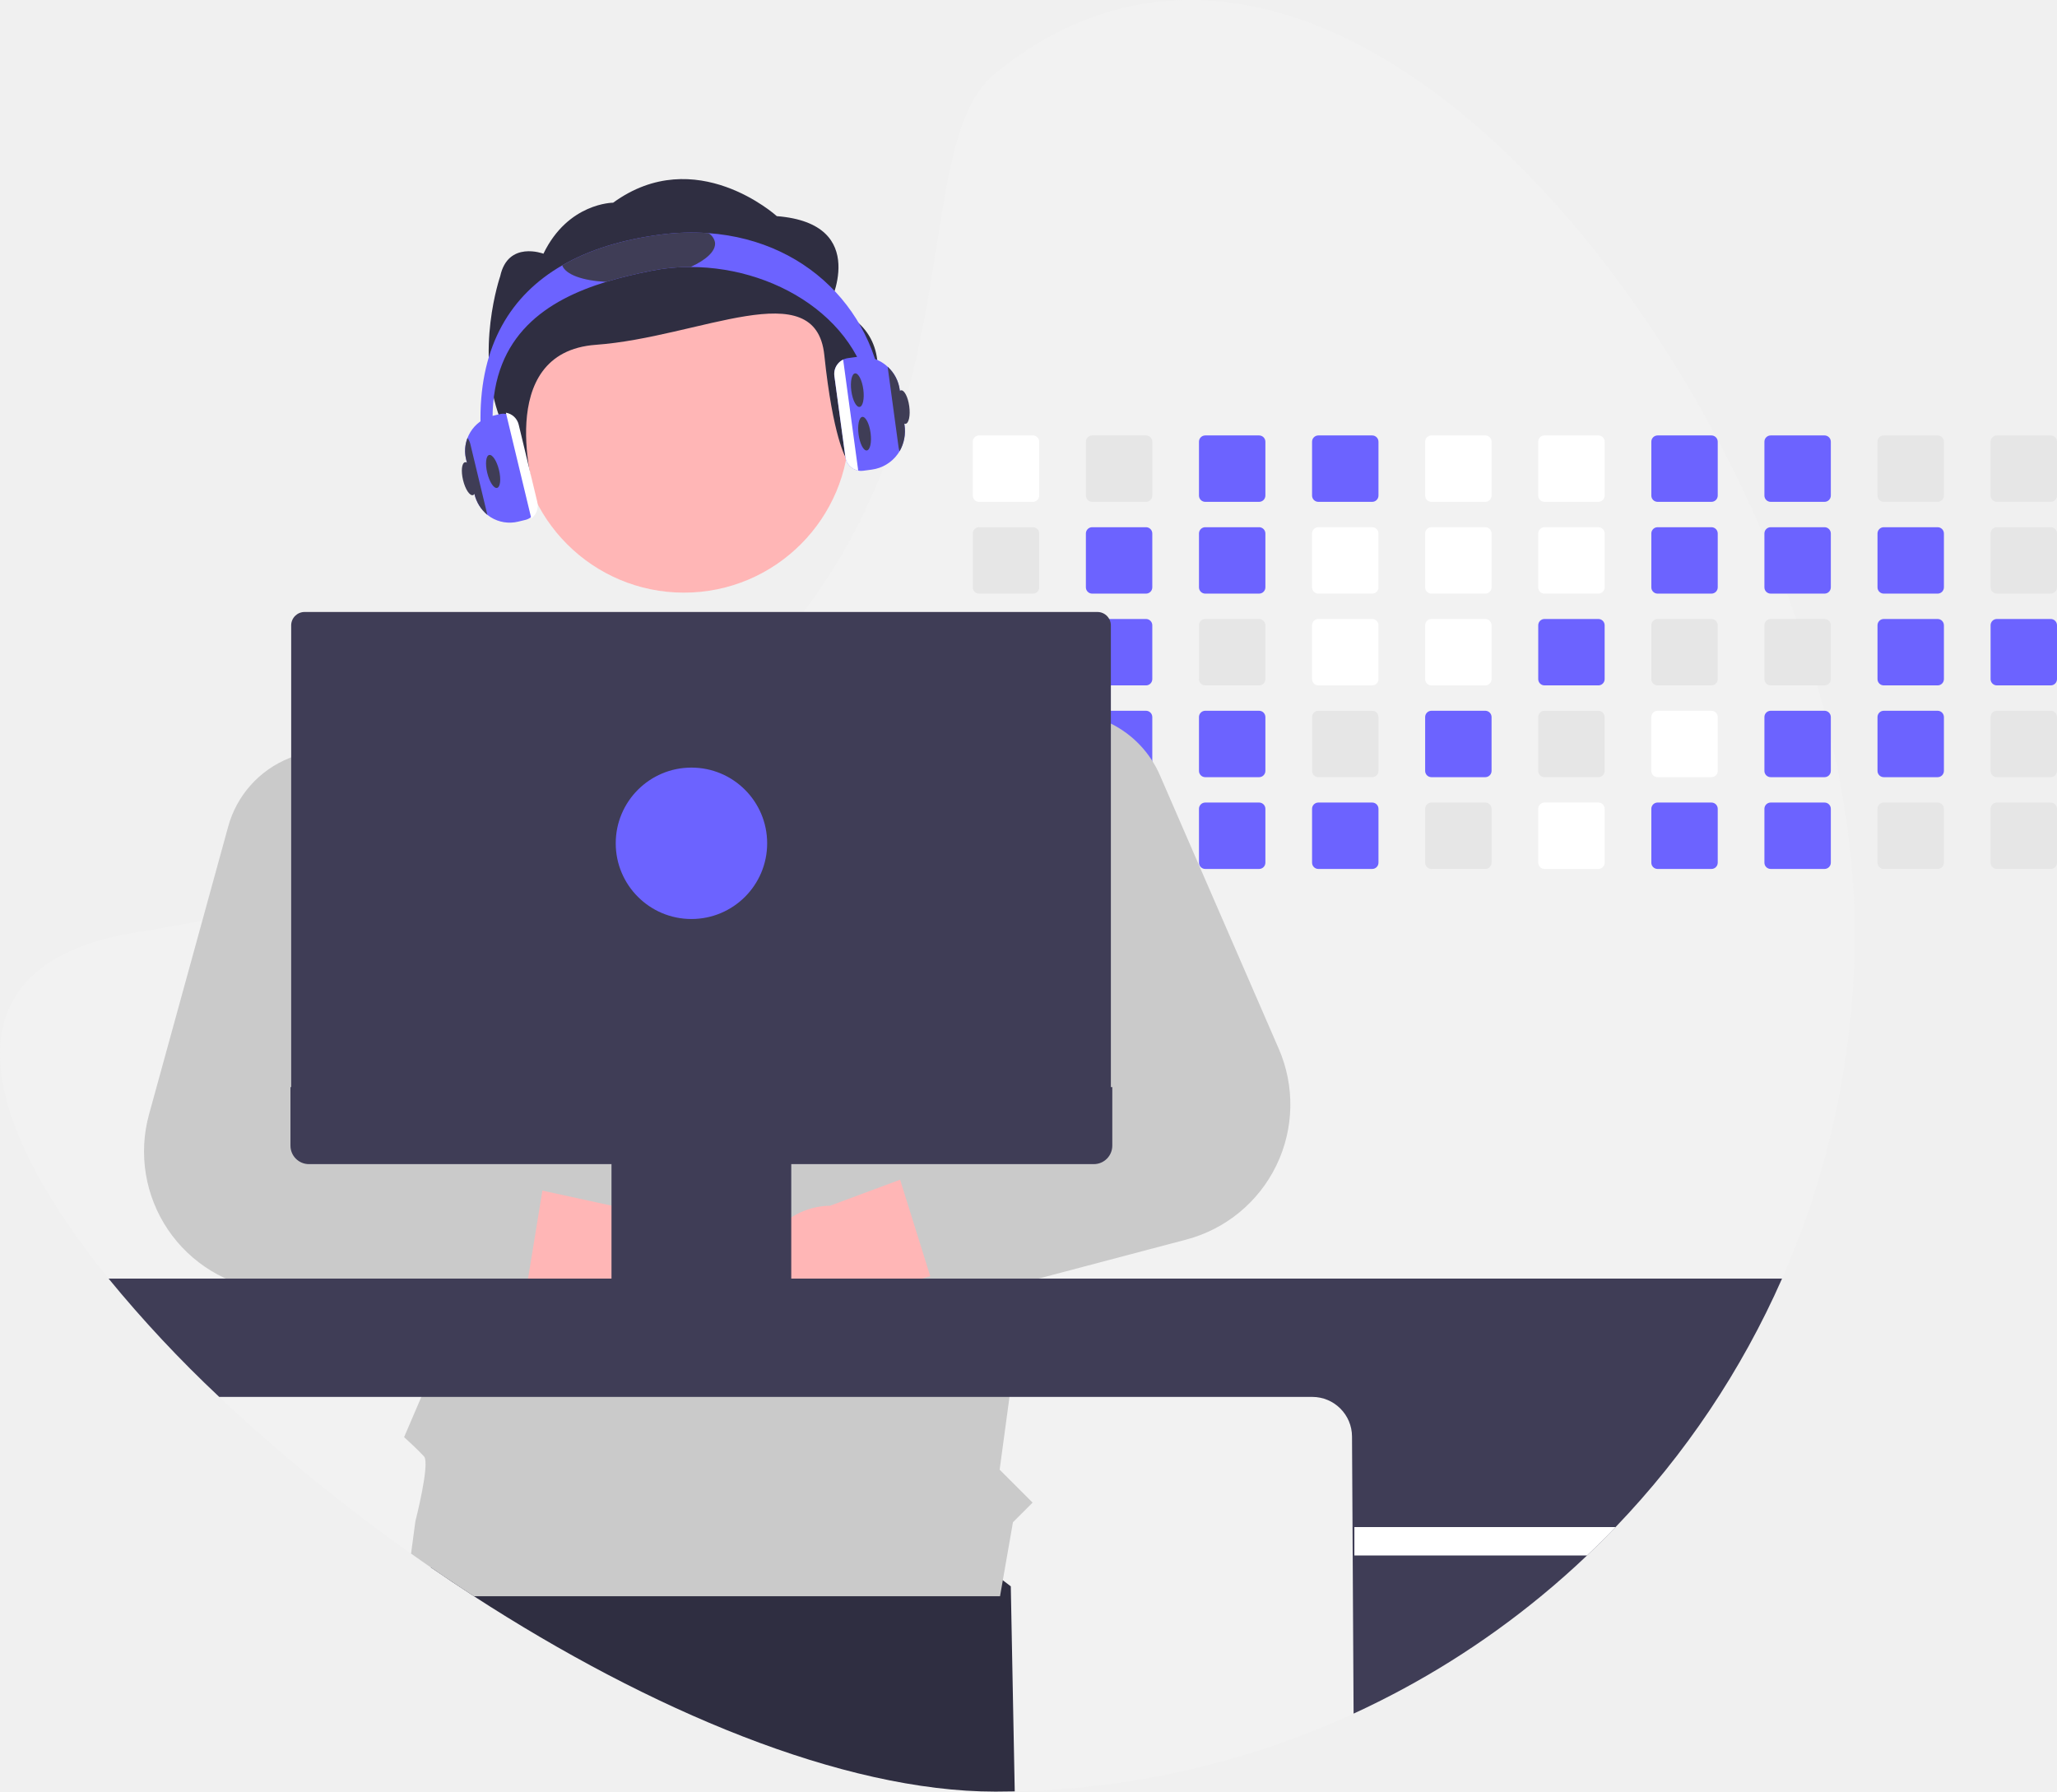
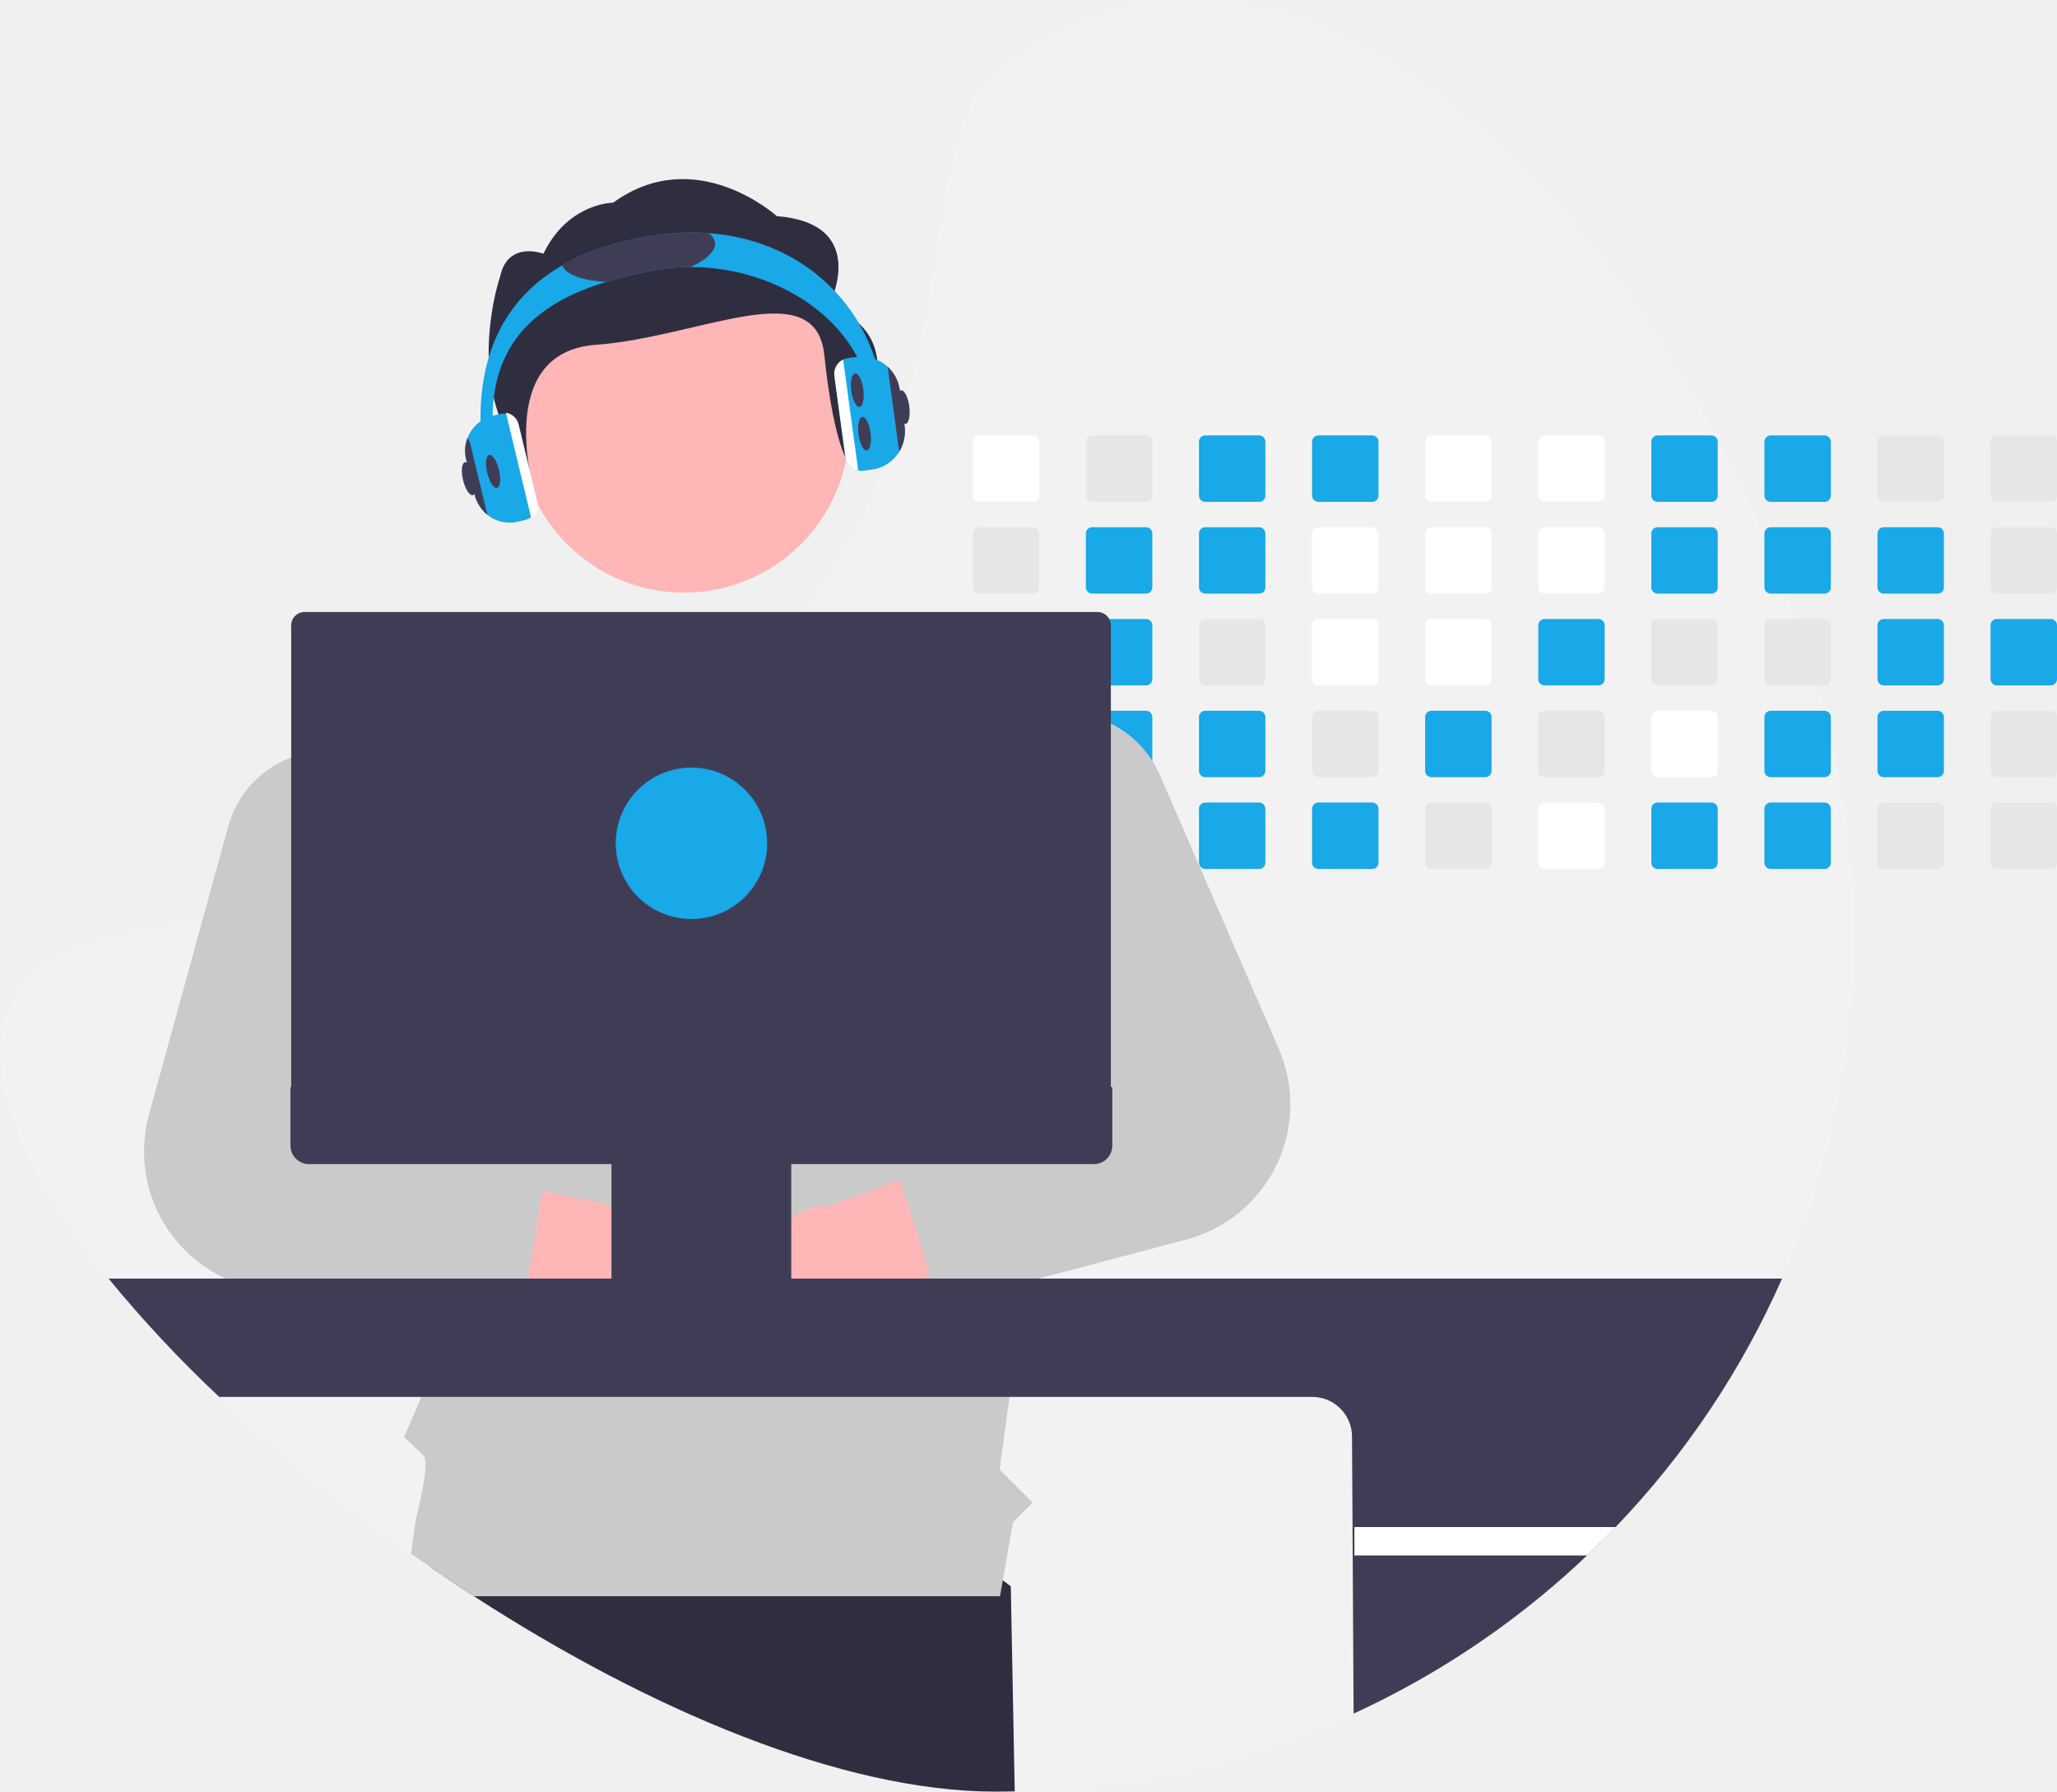
<svg xmlns="http://www.w3.org/2000/svg" data-name="Layer 1" width="850.538" height="740.83" viewBox="0 0 850.538 740.83">
  <path d="M941.609,465.125a354.21,354.21,0,0,1-98.85,245.9q-5.745,6.015-11.8,11.74-9.225,8.775-19.07,16.87a353.934,353.934,0,0,1-217.58,80.69q-3.975.09-7.98.09c-63.43,0-143.21-33.88-215.61-80.78q-8.985-5.82-17.81-11.91-4.125-2.82-8.21-5.72a730.43,730.43,0,0,1-79.32-64.8,514.116,514.116,0,0,1-45.75-48.92c-55.63-68.62-67.9-130.45,11.41-143.16q14.085-2.25,27.34-4.81,19.2-3.69,36.75-7.97,23.64-5.745,44.42-12.46,6.99-2.25,13.66-4.59c65.74-23.09,109.74-53.2,139.69-85.87q7.62-8.295,14.05-16.79a236.055,236.055,0,0,0,17.83-27.12,254.898,254.898,0,0,0,18.41-41.05l.27-.78c23.83-68.74,16.58-132.5,42.87-153.84,112.38-91.23,252.29,38.69,317.96,191.9q4.965,11.58,9.34,23.3,1.965,5.235,3.79,10.49,4.8,13.695,8.71,27.46,1.5,5.25,2.86,10.49c.97,3.77,1.9,7.53,2.76,11.29C938.139,412.305,941.609,439.455,941.609,465.125Z" transform="translate(-174.731 -79.58524)" fill="#f2f2f2" />
  <path d="M594.309,820.325q-3.975.09-7.98.09c-63.43,0-143.21-33.88-215.61-80.78q-8.985-5.82-17.81-11.91l5.16-31.4,156.21-20.74,78.4,59.95Z" transform="translate(-174.731 -79.58524)" fill="#2f2e41" />
  <path d="M601.829,259.635h-22.26a2.601,2.601,0,0,0-2.6,2.6v22.27a2.593,2.593,0,0,0,2.6,2.59h22.26a2.599,2.599,0,0,0,2.6-2.59v-22.27A2.608,2.608,0,0,0,601.829,259.635Z" transform="translate(-174.731 -79.58524)" fill="#fff" />
  <path d="M601.829,297.585h-22.26a2.601,2.601,0,0,0-2.6,2.6v22.27a2.593,2.593,0,0,0,2.6,2.59h22.26a2.599,2.599,0,0,0,2.6-2.59v-22.27A2.608,2.608,0,0,0,601.829,297.585Z" transform="translate(-174.731 -79.58524)" fill="#e6e6e6" />
  <path d="M601.829,335.535h-22.26a2.601,2.601,0,0,0-2.6,2.6v22.26a2.595,2.595,0,0,0,2.6,2.6h22.26a2.601,2.601,0,0,0,2.6-2.6v-22.26A2.608,2.608,0,0,0,601.829,335.535Z" transform="translate(-174.731 -79.58524)" fill="#e6e6e6" />
  <path d="M604.389,375.625a2.617,2.617,0,0,0-2.56-2.14h-22.26a2.601,2.601,0,0,0-2.6,2.6v22.26a2.595,2.595,0,0,0,2.6,2.6h22.26a2.601,2.601,0,0,0,2.6-2.6v-22.26A2.313,2.313,0,0,0,604.389,375.625Z" transform="translate(-174.731 -79.58524)" fill="#e6e6e6" />
  <path d="M602.839,411.635a2.634,2.634,0,0,0-1.01-.2h-22.26a2.595,2.595,0,0,0-2.6,2.6v22.26a2.588,2.588,0,0,0,2.6,2.6h22.26a2.601,2.601,0,0,0,2.6-2.6v-22.26A2.616,2.616,0,0,0,602.839,411.635Z" transform="translate(-174.731 -79.58524)" fill="#e6e6e6" />
  <path d="M648.589,259.635h-22.26a2.601,2.601,0,0,0-2.6,2.6v22.27a2.593,2.593,0,0,0,2.6,2.59h22.26a2.599,2.599,0,0,0,2.6-2.59v-22.27A2.608,2.608,0,0,0,648.589,259.635Z" transform="translate(-174.731 -79.58524)" fill="#e6e6e6" />
-   <path d="M648.589,297.585h-22.26a2.601,2.601,0,0,0-2.6,2.6v22.27a2.593,2.593,0,0,0,2.6,2.59h22.26a2.599,2.599,0,0,0,2.6-2.59v-22.27A2.608,2.608,0,0,0,648.589,297.585Z" transform="translate(-174.731 -79.58524)" fill="#6c63ff" />
-   <path d="M648.589,335.535h-22.26a2.601,2.601,0,0,0-2.6,2.6v22.26a2.595,2.595,0,0,0,2.6,2.6h22.26a2.601,2.601,0,0,0,2.6-2.6v-22.26A2.608,2.608,0,0,0,648.589,335.535Z" transform="translate(-174.731 -79.58524)" fill="#6c63ff" />
-   <path d="M648.589,373.485h-22.26a2.593,2.593,0,0,0-2.46,1.78,2.478,2.478,0,0,0-.14.82v22.26a2.595,2.595,0,0,0,2.6,2.6h22.26a2.601,2.601,0,0,0,2.6-2.6v-22.26A2.608,2.608,0,0,0,648.589,373.485Z" transform="translate(-174.731 -79.58524)" fill="#6c63ff" />
+   <path d="M648.589,297.585h-22.26a2.601,2.601,0,0,0-2.6,2.6v22.27a2.593,2.593,0,0,0,2.6,2.59h22.26a2.599,2.599,0,0,0,2.6-2.59v-22.27A2.608,2.608,0,0,0,648.589,297.585Z" transform="translate(-174.731 -79.58524)" fill="#19a8e8" />
+   <path d="M648.589,335.535h-22.26a2.601,2.601,0,0,0-2.6,2.6v22.26a2.595,2.595,0,0,0,2.6,2.6h22.26a2.601,2.601,0,0,0,2.6-2.6v-22.26A2.608,2.608,0,0,0,648.589,335.535Z" transform="translate(-174.731 -79.58524)" fill="#19a8e8" />
+   <path d="M648.589,373.485h-22.26a2.593,2.593,0,0,0-2.46,1.78,2.478,2.478,0,0,0-.14.82v22.26a2.595,2.595,0,0,0,2.6,2.6h22.26a2.601,2.601,0,0,0,2.6-2.6v-22.26A2.608,2.608,0,0,0,648.589,373.485Z" transform="translate(-174.731 -79.58524)" fill="#19a8e8" />
  <path d="M648.589,411.435h-22.26a2.595,2.595,0,0,0-2.6,2.6v22.26a2.595,2.595,0,0,0,2.6,2.6h22.26a2.601,2.601,0,0,0,2.6-2.6v-22.26A2.601,2.601,0,0,0,648.589,411.435Z" transform="translate(-174.731 -79.58524)" fill="#e6e6e6" />
-   <path d="M695.349,259.635h-22.26a2.601,2.601,0,0,0-2.6,2.6v22.27a2.593,2.593,0,0,0,2.6,2.59h22.26a2.599,2.599,0,0,0,2.6-2.59v-22.27A2.608,2.608,0,0,0,695.349,259.635Z" transform="translate(-174.731 -79.58524)" fill="#6c63ff" />
-   <path d="M695.349,297.585h-22.26a2.601,2.601,0,0,0-2.6,2.6v22.27a2.593,2.593,0,0,0,2.6,2.59h22.26a2.599,2.599,0,0,0,2.6-2.59v-22.27A2.608,2.608,0,0,0,695.349,297.585Z" transform="translate(-174.731 -79.58524)" fill="#6c63ff" />
+   <path d="M695.349,259.635h-22.26a2.601,2.601,0,0,0-2.6,2.6v22.27a2.593,2.593,0,0,0,2.6,2.59h22.26a2.599,2.599,0,0,0,2.6-2.59v-22.27A2.608,2.608,0,0,0,695.349,259.635Z" transform="translate(-174.731 -79.58524)" fill="#19a8e8" />
+   <path d="M695.349,297.585h-22.26a2.601,2.601,0,0,0-2.6,2.6v22.27a2.593,2.593,0,0,0,2.6,2.59h22.26a2.599,2.599,0,0,0,2.6-2.59v-22.27A2.608,2.608,0,0,0,695.349,297.585Z" transform="translate(-174.731 -79.58524)" fill="#19a8e8" />
  <path d="M695.349,335.535h-22.26a2.601,2.601,0,0,0-2.6,2.6v22.26a2.595,2.595,0,0,0,2.6,2.6h22.26a2.601,2.601,0,0,0,2.6-2.6v-22.26A2.608,2.608,0,0,0,695.349,335.535Z" transform="translate(-174.731 -79.58524)" fill="#e6e6e6" />
-   <path d="M695.349,373.485h-22.26a2.601,2.601,0,0,0-2.6,2.6v22.26a2.595,2.595,0,0,0,2.6,2.6h22.26a2.601,2.601,0,0,0,2.6-2.6v-22.26A2.608,2.608,0,0,0,695.349,373.485Z" transform="translate(-174.731 -79.58524)" fill="#6c63ff" />
-   <path d="M695.349,411.435h-22.26a2.595,2.595,0,0,0-2.6,2.6v22.26a2.595,2.595,0,0,0,2.6,2.6h22.26a2.601,2.601,0,0,0,2.6-2.6v-22.26A2.601,2.601,0,0,0,695.349,411.435Z" transform="translate(-174.731 -79.58524)" fill="#6c63ff" />
-   <path d="M742.109,259.635h-22.26a2.601,2.601,0,0,0-2.6,2.6v22.27a2.593,2.593,0,0,0,2.6,2.59h22.26a2.599,2.599,0,0,0,2.6-2.59v-22.27A2.608,2.608,0,0,0,742.109,259.635Z" transform="translate(-174.731 -79.58524)" fill="#6c63ff" />
+   <path d="M695.349,373.485h-22.26a2.601,2.601,0,0,0-2.6,2.6v22.26a2.595,2.595,0,0,0,2.6,2.6h22.26a2.601,2.601,0,0,0,2.6-2.6v-22.26A2.608,2.608,0,0,0,695.349,373.485Z" transform="translate(-174.731 -79.58524)" fill="#19a8e8" />
+   <path d="M695.349,411.435h-22.26a2.595,2.595,0,0,0-2.6,2.6v22.26a2.595,2.595,0,0,0,2.6,2.6h22.26a2.601,2.601,0,0,0,2.6-2.6v-22.26A2.601,2.601,0,0,0,695.349,411.435Z" transform="translate(-174.731 -79.58524)" fill="#19a8e8" />
+   <path d="M742.109,259.635h-22.26a2.601,2.601,0,0,0-2.6,2.6v22.27a2.593,2.593,0,0,0,2.6,2.59h22.26a2.599,2.599,0,0,0,2.6-2.59v-22.27A2.608,2.608,0,0,0,742.109,259.635Z" transform="translate(-174.731 -79.58524)" fill="#19a8e8" />
  <path d="M742.109,297.585h-22.26a2.601,2.601,0,0,0-2.6,2.6v22.27a2.593,2.593,0,0,0,2.6,2.59h22.26a2.599,2.599,0,0,0,2.6-2.59v-22.27A2.608,2.608,0,0,0,742.109,297.585Z" transform="translate(-174.731 -79.58524)" fill="#fff" />
  <path d="M742.109,335.535h-22.26a2.601,2.601,0,0,0-2.6,2.6v22.26a2.595,2.595,0,0,0,2.6,2.6h22.26a2.601,2.601,0,0,0,2.6-2.6v-22.26A2.608,2.608,0,0,0,742.109,335.535Z" transform="translate(-174.731 -79.58524)" fill="#fff" />
  <path d="M742.109,373.485h-22.26a2.601,2.601,0,0,0-2.6,2.6v22.26a2.595,2.595,0,0,0,2.6,2.6h22.26a2.601,2.601,0,0,0,2.6-2.6v-22.26A2.608,2.608,0,0,0,742.109,373.485Z" transform="translate(-174.731 -79.58524)" fill="#e6e6e6" />
-   <path d="M742.109,411.435h-22.26a2.595,2.595,0,0,0-2.6,2.6v22.26a2.595,2.595,0,0,0,2.6,2.6h22.26a2.601,2.601,0,0,0,2.6-2.6v-22.26A2.601,2.601,0,0,0,742.109,411.435Z" transform="translate(-174.731 -79.58524)" fill="#6c63ff" />
+   <path d="M742.109,411.435h-22.26a2.595,2.595,0,0,0-2.6,2.6v22.26a2.595,2.595,0,0,0,2.6,2.6h22.26a2.601,2.601,0,0,0,2.6-2.6v-22.26A2.601,2.601,0,0,0,742.109,411.435Z" transform="translate(-174.731 -79.58524)" fill="#19a8e8" />
  <path d="M788.869,259.635h-22.27a2.599,2.599,0,0,0-2.59,2.6v22.27a2.591,2.591,0,0,0,2.59,2.59h22.27a2.599,2.599,0,0,0,2.6-2.59v-22.27A2.608,2.608,0,0,0,788.869,259.635Z" transform="translate(-174.731 -79.58524)" fill="#fff" />
  <path d="M788.869,297.585h-22.27a2.599,2.599,0,0,0-2.59,2.6v22.27a2.59,2.59,0,0,0,2.59,2.59h22.27a2.599,2.599,0,0,0,2.6-2.59v-22.27A2.608,2.608,0,0,0,788.869,297.585Z" transform="translate(-174.731 -79.58524)" fill="#fff" />
  <path d="M788.869,335.535h-22.27a2.599,2.599,0,0,0-2.59,2.6v22.26a2.593,2.593,0,0,0,2.59,2.6h22.27a2.601,2.601,0,0,0,2.6-2.6v-22.26A2.608,2.608,0,0,0,788.869,335.535Z" transform="translate(-174.731 -79.58524)" fill="#fff" />
-   <path d="M788.869,373.485h-22.27a2.599,2.599,0,0,0-2.59,2.6v22.26a2.593,2.593,0,0,0,2.59,2.6h22.27a2.601,2.601,0,0,0,2.6-2.6v-22.26A2.608,2.608,0,0,0,788.869,373.485Z" transform="translate(-174.731 -79.58524)" fill="#6c63ff" />
+   <path d="M788.869,373.485h-22.27a2.599,2.599,0,0,0-2.59,2.6v22.26a2.593,2.593,0,0,0,2.59,2.6h22.27a2.601,2.601,0,0,0,2.6-2.6v-22.26A2.608,2.608,0,0,0,788.869,373.485Z" transform="translate(-174.731 -79.58524)" fill="#19a8e8" />
  <path d="M788.869,411.435h-22.27a2.593,2.593,0,0,0-2.59,2.6v22.26a2.593,2.593,0,0,0,2.59,2.6h22.27a2.601,2.601,0,0,0,2.6-2.6v-22.26A2.601,2.601,0,0,0,788.869,411.435Z" transform="translate(-174.731 -79.58524)" fill="#e6e6e6" />
  <path d="M835.629,259.635h-22.27a2.599,2.599,0,0,0-2.59,2.6v22.27a2.591,2.591,0,0,0,2.59,2.59h22.27a2.599,2.599,0,0,0,2.6-2.59v-22.27A2.608,2.608,0,0,0,835.629,259.635Z" transform="translate(-174.731 -79.58524)" fill="#fff" />
  <path d="M835.629,297.585h-22.27a2.599,2.599,0,0,0-2.59,2.6v22.27a2.59,2.59,0,0,0,2.59,2.59h22.27a2.599,2.599,0,0,0,2.6-2.59v-22.27A2.608,2.608,0,0,0,835.629,297.585Z" transform="translate(-174.731 -79.58524)" fill="#fff" />
-   <path d="M835.629,335.535h-22.27a2.599,2.599,0,0,0-2.59,2.6v22.26a2.593,2.593,0,0,0,2.59,2.6h22.27a2.601,2.601,0,0,0,2.6-2.6v-22.26A2.608,2.608,0,0,0,835.629,335.535Z" transform="translate(-174.731 -79.58524)" fill="#6c63ff" />
+   <path d="M835.629,335.535h-22.27a2.599,2.599,0,0,0-2.59,2.6v22.26a2.593,2.593,0,0,0,2.59,2.6h22.27a2.601,2.601,0,0,0,2.6-2.6v-22.26A2.608,2.608,0,0,0,835.629,335.535Z" transform="translate(-174.731 -79.58524)" fill="#19a8e8" />
  <path d="M835.629,373.485h-22.27a2.599,2.599,0,0,0-2.59,2.6v22.26a2.593,2.593,0,0,0,2.59,2.6h22.27a2.601,2.601,0,0,0,2.6-2.6v-22.26A2.608,2.608,0,0,0,835.629,373.485Z" transform="translate(-174.731 -79.58524)" fill="#e6e6e6" />
  <path d="M835.629,411.435h-22.27a2.593,2.593,0,0,0-2.59,2.6v22.26a2.593,2.593,0,0,0,2.59,2.6h22.27a2.601,2.601,0,0,0,2.6-2.6v-22.26A2.601,2.601,0,0,0,835.629,411.435Z" transform="translate(-174.731 -79.58524)" fill="#fff" />
-   <path d="M882.389,259.635h-22.27a2.599,2.599,0,0,0-2.59,2.6v22.27a2.591,2.591,0,0,0,2.59,2.59h22.27a2.599,2.599,0,0,0,2.6-2.59v-22.27A2.608,2.608,0,0,0,882.389,259.635Z" transform="translate(-174.731 -79.58524)" fill="#6c63ff" />
-   <path d="M882.389,297.585h-22.27a2.599,2.599,0,0,0-2.59,2.6v22.27a2.59,2.59,0,0,0,2.59,2.59h22.27a2.599,2.599,0,0,0,2.6-2.59v-22.27A2.608,2.608,0,0,0,882.389,297.585Z" transform="translate(-174.731 -79.58524)" fill="#6c63ff" />
+   <path d="M882.389,259.635h-22.27a2.599,2.599,0,0,0-2.59,2.6v22.27a2.591,2.591,0,0,0,2.59,2.59h22.27a2.599,2.599,0,0,0,2.6-2.59v-22.27A2.608,2.608,0,0,0,882.389,259.635Z" transform="translate(-174.731 -79.58524)" fill="#19a8e8" />
+   <path d="M882.389,297.585h-22.27a2.599,2.599,0,0,0-2.59,2.6v22.27a2.59,2.59,0,0,0,2.59,2.59h22.27a2.599,2.599,0,0,0,2.6-2.59v-22.27A2.608,2.608,0,0,0,882.389,297.585Z" transform="translate(-174.731 -79.58524)" fill="#19a8e8" />
  <path d="M882.389,335.535h-22.27a2.599,2.599,0,0,0-2.59,2.6v22.26a2.593,2.593,0,0,0,2.59,2.6h22.27a2.601,2.601,0,0,0,2.6-2.6v-22.26A2.608,2.608,0,0,0,882.389,335.535Z" transform="translate(-174.731 -79.58524)" fill="#e6e6e6" />
  <path d="M882.389,373.485h-22.27a2.599,2.599,0,0,0-2.59,2.6v22.26a2.593,2.593,0,0,0,2.59,2.6h22.27a2.601,2.601,0,0,0,2.6-2.6v-22.26A2.608,2.608,0,0,0,882.389,373.485Z" transform="translate(-174.731 -79.58524)" fill="#fff" />
-   <path d="M882.389,411.435h-22.27a2.593,2.593,0,0,0-2.59,2.6v22.26a2.593,2.593,0,0,0,2.59,2.6h22.27a2.601,2.601,0,0,0,2.6-2.6v-22.26A2.601,2.601,0,0,0,882.389,411.435Z" transform="translate(-174.731 -79.58524)" fill="#6c63ff" />
-   <path d="M929.149,259.635h-22.27a2.599,2.599,0,0,0-2.59,2.6v22.27a2.591,2.591,0,0,0,2.59,2.59h22.27a2.599,2.599,0,0,0,2.6-2.59v-22.27A2.608,2.608,0,0,0,929.149,259.635Z" transform="translate(-174.731 -79.58524)" fill="#6c63ff" />
-   <path d="M929.149,297.585h-22.27a2.599,2.599,0,0,0-2.59,2.6v22.27a2.59,2.59,0,0,0,2.59,2.59h22.27a2.599,2.599,0,0,0,2.6-2.59v-22.27A2.608,2.608,0,0,0,929.149,297.585Z" transform="translate(-174.731 -79.58524)" fill="#6c63ff" />
+   <path d="M882.389,411.435h-22.27a2.593,2.593,0,0,0-2.59,2.6v22.26a2.593,2.593,0,0,0,2.59,2.6h22.27a2.601,2.601,0,0,0,2.6-2.6v-22.26A2.601,2.601,0,0,0,882.389,411.435Z" transform="translate(-174.731 -79.58524)" fill="#19a8e8" />
+   <path d="M929.149,259.635h-22.27a2.599,2.599,0,0,0-2.59,2.6v22.27a2.591,2.591,0,0,0,2.59,2.59h22.27a2.599,2.599,0,0,0,2.6-2.59v-22.27A2.608,2.608,0,0,0,929.149,259.635Z" transform="translate(-174.731 -79.58524)" fill="#19a8e8" />
+   <path d="M929.149,297.585h-22.27a2.599,2.599,0,0,0-2.59,2.6v22.27a2.59,2.59,0,0,0,2.59,2.59h22.27a2.599,2.599,0,0,0,2.6-2.59v-22.27A2.608,2.608,0,0,0,929.149,297.585Z" transform="translate(-174.731 -79.58524)" fill="#19a8e8" />
  <path d="M929.149,335.535h-22.27a2.599,2.599,0,0,0-2.59,2.6v22.26a2.593,2.593,0,0,0,2.59,2.6h22.27a2.601,2.601,0,0,0,2.6-2.6v-22.26A2.608,2.608,0,0,0,929.149,335.535Z" transform="translate(-174.731 -79.58524)" fill="#e6e6e6" />
-   <path d="M929.149,373.485h-22.27a2.599,2.599,0,0,0-2.59,2.6v22.26a2.593,2.593,0,0,0,2.59,2.6h22.27a2.601,2.601,0,0,0,2.6-2.6v-22.26A2.608,2.608,0,0,0,929.149,373.485Z" transform="translate(-174.731 -79.58524)" fill="#6c63ff" />
-   <path d="M929.149,411.435h-22.27a2.593,2.593,0,0,0-2.59,2.6v22.26a2.593,2.593,0,0,0,2.59,2.6h22.27a2.601,2.601,0,0,0,2.6-2.6v-22.26A2.601,2.601,0,0,0,929.149,411.435Z" transform="translate(-174.731 -79.58524)" fill="#6c63ff" />
+   <path d="M929.149,373.485h-22.27a2.599,2.599,0,0,0-2.59,2.6v22.26a2.593,2.593,0,0,0,2.59,2.6h22.27a2.601,2.601,0,0,0,2.6-2.6v-22.26A2.608,2.608,0,0,0,929.149,373.485Z" transform="translate(-174.731 -79.58524)" fill="#19a8e8" />
+   <path d="M929.149,411.435h-22.27a2.593,2.593,0,0,0-2.59,2.6v22.26a2.593,2.593,0,0,0,2.59,2.6h22.27a2.601,2.601,0,0,0,2.6-2.6v-22.26A2.601,2.601,0,0,0,929.149,411.435Z" transform="translate(-174.731 -79.58524)" fill="#19a8e8" />
  <path d="M975.909,259.635h-22.27a2.599,2.599,0,0,0-2.59,2.6v22.27a2.591,2.591,0,0,0,2.59,2.59h22.27a2.599,2.599,0,0,0,2.6-2.59v-22.27A2.608,2.608,0,0,0,975.909,259.635Z" transform="translate(-174.731 -79.58524)" fill="#e6e6e6" />
-   <path d="M975.909,297.585h-22.27a2.599,2.599,0,0,0-2.59,2.6v22.27a2.59,2.59,0,0,0,2.59,2.59h22.27a2.599,2.599,0,0,0,2.6-2.59v-22.27A2.608,2.608,0,0,0,975.909,297.585Z" transform="translate(-174.731 -79.58524)" fill="#6c63ff" />
-   <path d="M975.909,335.535h-22.27a2.599,2.599,0,0,0-2.59,2.6v22.26a2.593,2.593,0,0,0,2.59,2.6h22.27a2.601,2.601,0,0,0,2.6-2.6v-22.26A2.608,2.608,0,0,0,975.909,335.535Z" transform="translate(-174.731 -79.58524)" fill="#6c63ff" />
-   <path d="M975.909,373.485h-22.27a2.599,2.599,0,0,0-2.59,2.6v22.26a2.593,2.593,0,0,0,2.59,2.6h22.27a2.601,2.601,0,0,0,2.6-2.6v-22.26A2.608,2.608,0,0,0,975.909,373.485Z" transform="translate(-174.731 -79.58524)" fill="#6c63ff" />
+   <path d="M975.909,297.585h-22.27a2.599,2.599,0,0,0-2.59,2.6v22.27a2.59,2.59,0,0,0,2.59,2.59h22.27a2.599,2.599,0,0,0,2.6-2.59v-22.27A2.608,2.608,0,0,0,975.909,297.585Z" transform="translate(-174.731 -79.58524)" fill="#19a8e8" />
+   <path d="M975.909,335.535h-22.27a2.599,2.599,0,0,0-2.59,2.6v22.26a2.593,2.593,0,0,0,2.59,2.6h22.27a2.601,2.601,0,0,0,2.6-2.6v-22.26A2.608,2.608,0,0,0,975.909,335.535Z" transform="translate(-174.731 -79.58524)" fill="#19a8e8" />
+   <path d="M975.909,373.485h-22.27a2.599,2.599,0,0,0-2.59,2.6v22.26a2.593,2.593,0,0,0,2.59,2.6h22.27a2.601,2.601,0,0,0,2.6-2.6v-22.26A2.608,2.608,0,0,0,975.909,373.485Z" transform="translate(-174.731 -79.58524)" fill="#19a8e8" />
  <path d="M975.909,411.435h-22.27a2.593,2.593,0,0,0-2.59,2.6v22.26a2.593,2.593,0,0,0,2.59,2.6h22.27a2.601,2.601,0,0,0,2.6-2.6v-22.26A2.601,2.601,0,0,0,975.909,411.435Z" transform="translate(-174.731 -79.58524)" fill="#e6e6e6" />
  <path d="M1022.669,259.635h-22.27a2.599,2.599,0,0,0-2.59,2.6v22.27a2.591,2.591,0,0,0,2.59,2.59h22.27a2.599,2.599,0,0,0,2.6-2.59v-22.27A2.608,2.608,0,0,0,1022.669,259.635Z" transform="translate(-174.731 -79.58524)" fill="#e6e6e6" />
  <path d="M1022.669,297.585h-22.27a2.599,2.599,0,0,0-2.59,2.6v22.27a2.591,2.591,0,0,0,2.59,2.59h22.27a2.599,2.599,0,0,0,2.6-2.59v-22.27A2.608,2.608,0,0,0,1022.669,297.585Z" transform="translate(-174.731 -79.58524)" fill="#e6e6e6" />
-   <path d="M1022.669,335.535h-22.27a2.599,2.599,0,0,0-2.59,2.6v22.26a2.593,2.593,0,0,0,2.59,2.6h22.27a2.601,2.601,0,0,0,2.6-2.6v-22.26A2.608,2.608,0,0,0,1022.669,335.535Z" transform="translate(-174.731 -79.58524)" fill="#6c63ff" />
+   <path d="M1022.669,335.535h-22.27a2.599,2.599,0,0,0-2.59,2.6v22.26a2.593,2.593,0,0,0,2.59,2.6h22.27a2.601,2.601,0,0,0,2.6-2.6v-22.26A2.608,2.608,0,0,0,1022.669,335.535Z" transform="translate(-174.731 -79.58524)" fill="#19a8e8" />
  <path d="M1022.669,373.485h-22.27a2.599,2.599,0,0,0-2.59,2.6v22.26a2.593,2.593,0,0,0,2.59,2.6h22.27a2.601,2.601,0,0,0,2.6-2.6v-22.26A2.608,2.608,0,0,0,1022.669,373.485Z" transform="translate(-174.731 -79.58524)" fill="#e6e6e6" />
  <path d="M1022.669,411.435h-22.27a2.593,2.593,0,0,0-2.59,2.6v22.26a2.593,2.593,0,0,0,2.59,2.6h22.27a2.601,2.601,0,0,0,2.6-2.6v-22.26A2.601,2.601,0,0,0,1022.669,411.435Z" transform="translate(-174.731 -79.58524)" fill="#e6e6e6" />
  <polygon points="336.095 660.051 335.475 660.051 336.005 659.981 336.095 660.051" fill="#2f2e41" />
  <circle id="b6132315-04e2-4cdb-a713-107c9cd58b0b" data-name="ab6171fa-7d69-4734-b81c-8dff60f9761b" cx="282.814" cy="176.733" r="68.322" fill="#ffb6b6" />
-   <path id="f4304bdd-ba2d-4fff-b404-410205410c5d-242" data-name="bf427902-b9bf-4946-b5d7-5c1c7e04535e" d="M517.377,206.226s17.869-34.161-21.444-37.266c0,0-33.515-30.402-67.676-5.558,0,0-18.633,0-28.823,21.086,0,0-14.655-5.558-17.876,9.317,0,0-10.723,31.055,0,59.005,10.723,27.95,14.285,31.055,14.285,31.055s-17.621-58.598,25.27-61.704,90.887-29.909,94.461,4.251,8.953,42.578,8.953,42.578S558.479,220.201,517.377,206.226Z" transform="translate(-174.731 -79.58524)" fill="#2f2e41" />
+   <path id="f4304bdd-ba2d-4fff-b404-410205410c5d-165" data-name="bf427902-b9bf-4946-b5d7-5c1c7e04535e" d="M517.377,206.226s17.869-34.161-21.444-37.266c0,0-33.515-30.402-67.676-5.558,0,0-18.633,0-28.823,21.086,0,0-14.655-5.558-17.876,9.317,0,0-10.723,31.055,0,59.005,10.723,27.95,14.285,31.055,14.285,31.055s-17.621-58.598,25.27-61.704,90.887-29.909,94.461,4.251,8.953,42.578,8.953,42.578S558.479,220.201,517.377,206.226Z" transform="translate(-174.731 -79.58524)" fill="#2f2e41" />
  <path d="M634.279,424.695l-.22,1.16-2.47,13.04-17.07,90.2-1.01,5.31-2.12,11.23-2.9,15.32-6.43,33.95-1.84,9.73-.69,3.65-.24,1.28-1.91,10.07-.58,3.04-4.66,34.53-4.07,30.09,13.62,13.62-8.12,8.12-5.33,30.53.01.07H370.719q-13.2-8.55-26.02-17.63l1.79-13.4s6.16-23.93,3.57-26.79c-2.58-2.86-8.24-7.97-8.24-7.97l7.13-16.64.99-2.31-1.66-34.43-.04-.83-.55-11.35-.07-1.46-.11-2.19-2.11-43.68-.04-.72-.64-13.24-.6-12.59-.26-5.31-2.57-53.13-1.74-36.08-1.52-31.41,6.11-2.07,65.35-22.21,27.07-35.19,56.34.42,27.58.21,46.02,42.68,10.47,5,.08.04,7.51,3.59,19.04,9.09,20.13,9.62,10.33,4.93Z" transform="translate(-174.731 -79.58524)" fill="#cacaca" />
  <path d="M443.84,637.136a30.286,30.286,0,0,1-40.664-22.43L296.617,599.588l37.043-41.902,95.511,20.78a30.45,30.45,0,0,1,14.669,58.67Z" transform="translate(-174.731 -79.58524)" fill="#ffb6b6" />
  <path d="M396.329,560.955a13.522,13.522,0,0,0-7.89-4.87l-43.72-9.09-4.49-.93a18.933,18.933,0,0,1-12.53-9.07,19.161,19.161,0,0,1-2.45-7.9,18.895,18.895,0,0,1,.89-7.48l15.15-45.65,9.83-29.62a41.792,41.792,0,0,0,2.09-11.05,43.349,43.349,0,0,0-9.07-28.89,42.693,42.693,0,0,0-49.01-13.64c-.25.09-.51.19-.76.29a42.583,42.583,0,0,0-25.31,28.41l-10.68,38.85-22.03,80.09a57.766,57.766,0,0,0,48.96,72.68l62.97,7.38,29.14,3.42a13.497,13.497,0,0,0,14.84-10.73,4.895,4.895,0,0,0,.11-.55l.7-4.32,5.93-36.38.06-.37A13.475,13.475,0,0,0,396.329,560.955Z" transform="translate(-174.731 -79.58524)" fill="#cacaca" />
  <path d="M511.714,638.302a30.286,30.286,0,0,0,37.094-27.94l103.362-29.994L609.588,544.109l-91.626,34.041a30.45,30.45,0,0,0-6.249,60.152Z" transform="translate(-174.731 -79.58524)" fill="#ffb6b6" />
  <path d="M703.489,513.275,654.329,400.135a42.819,42.819,0,0,0-20.27-21.35,43.356,43.356,0,0,0-8.78-3.2c-.47-.12-.94-.23-1.41-.32a42.132,42.132,0,0,0-19.48.36,42.814,42.814,0,0,0-27.34,21.73,1.004,1.004,0,0,0-.08.14,43.1,43.1,0,0,0-.37,38.85l.61,1.22,34.74,69.77a18.9,18.9,0,0,1-10.5,26.19l-2.44.88-43.88,15.85a13.497,13.497,0,0,0-8.33,16.79l.11.35,12.3,39.36c.06.18.12.36.19.54a7.054,7.054,0,0,0,.4.99,13.482,13.482,0,0,0,15.81,7.53l23.68-6.25,4.83-1.28,61.15-16.15a57.76,57.76,0,0,0,38.22-78.86Z" transform="translate(-174.731 -79.58524)" fill="#cacaca" />
  <path d="M219.629,608.285a514.116,514.116,0,0,0,45.75,48.92h451.97a16.446,16.446,0,0,1,16.42,16.43l.65,114.53a355.43,355.43,0,0,0,77.47-48.53q9.84-8.085,19.07-16.87,6.045-5.73,11.8-11.74a355.629,355.629,0,0,0,68.82-102.74Z" transform="translate(-174.731 -79.58524)" fill="#3f3d56" />
  <path d="M842.759,711.025q-5.745,6.015-11.8,11.74H734.749v-11.74Z" transform="translate(-174.731 -79.58524)" fill="#fff" />
  <path d="M633.379,335.535a5.538,5.538,0,0,0-4.87-2.9H300.669a5.555,5.555,0,0,0-5.54,5.55v196.22H634.059V338.185A5.385,5.385,0,0,0,633.379,335.535Z" transform="translate(-174.731 -79.58524)" fill="#3f3d56" />
  <path d="M294.832,529.092V553.306a7.644,7.644,0,0,0,7.644,7.644H427.573v47.787h-1.662a.993.993,0,0,0-.993.993v3.324a.993.993,0,0,0,.993.993h77.658a.993.993,0,0,0,.993-.993v-3.324a.993.993,0,0,0-.993-.993h-1.662V560.95H627.004a7.644,7.644,0,0,0,7.644-7.644V529.092Z" transform="translate(-174.731 -79.58524)" fill="#3f3d56" />
-   <circle cx="285.903" cy="348.704" r="31.306" fill="#6c63ff" />
-   <path d="M540.399,252.585h-5c0-37.8-37.41-62.57-75.15-62.59a82.382,82.382,0,0,0-16.35,1.59c-6.06,1.21-12.35,2.66-18.53,4.55-24.37,7.47-46.97,21.91-46.97,56.45a78.591,78.591,0,0,0,2.54,19.88l-4.84,1.26a83.876,83.876,0,0,1-2.7-21.14c0-30.18,12.39-50.91,33.79-63.27,11.25-6.5,24.98-10.69,40.71-12.73a97.131,97.131,0,0,1,19.75-.6C511.049,179.105,540.399,212.385,540.399,252.585Z" transform="translate(-174.731 -79.58524)" fill="#6c63ff" />
-   <path d="M548.729,255.355l-1.97-14.56a15.71,15.71,0,0,0-5-9.56,15.816,15.816,0,0,0-13.25-4l-3.13.43a6.524,6.524,0,0,0-4.35,2.53,6.548,6.548,0,0,0-1.29,4.87l4.55,33.54a6.577,6.577,0,0,0,5.3,5.57,6.154,6.154,0,0,0,1.22.12,6.499,6.499,0,0,0,.88-.06l3.5-.47a15.791,15.791,0,0,0,10.74-6.43c.27-.38.53-.77.77-1.17A16.748,16.748,0,0,0,548.729,255.355Z" transform="translate(-174.731 -79.58524)" fill="#6c63ff" />
+   <circle cx="285.903" cy="348.704" r="31.306" fill="#19a8e8" />
+   <path d="M540.399,252.585h-5c0-37.8-37.41-62.57-75.15-62.59a82.382,82.382,0,0,0-16.35,1.59c-6.06,1.21-12.35,2.66-18.53,4.55-24.37,7.47-46.97,21.91-46.97,56.45a78.591,78.591,0,0,0,2.54,19.88l-4.84,1.26a83.876,83.876,0,0,1-2.7-21.14c0-30.18,12.39-50.91,33.79-63.27,11.25-6.5,24.98-10.69,40.71-12.73a97.131,97.131,0,0,1,19.75-.6C511.049,179.105,540.399,212.385,540.399,252.585Z" transform="translate(-174.731 -79.58524)" fill="#19a8e8" />
+   <path d="M548.729,255.355l-1.97-14.56a15.71,15.71,0,0,0-5-9.56,15.816,15.816,0,0,0-13.25-4l-3.13.43a6.524,6.524,0,0,0-4.35,2.53,6.548,6.548,0,0,0-1.29,4.87l4.55,33.54a6.577,6.577,0,0,0,5.3,5.57,6.154,6.154,0,0,0,1.22.12,6.499,6.499,0,0,0,.88-.06l3.5-.47a15.791,15.791,0,0,0,10.74-6.43c.27-.38.53-.77.77-1.17A16.748,16.748,0,0,0,548.729,255.355Z" transform="translate(-174.731 -79.58524)" fill="#19a8e8" />
  <path d="M523.359,228.275a6.432,6.432,0,0,0-2.33,1.92,6.548,6.548,0,0,0-1.29,4.87l4.55,33.54a6.577,6.577,0,0,0,5.3,5.57Z" transform="translate(-174.731 -79.58524)" fill="#fff" />
  <path d="M548.729,255.355l-1.97-14.56a15.71,15.71,0,0,0-5-9.56l4.53,33.37a6.176,6.176,0,0,0,.41,1.56A16.748,16.748,0,0,0,548.729,255.355Z" transform="translate(-174.731 -79.58524)" fill="#3f3d56" />
  <ellipse cx="532.218" cy="258.909" rx="2.5" ry="7" transform="translate(-204.7047 -5.69071) rotate(-7.72549)" fill="#3f3d56" />
  <ellipse cx="529.218" cy="240.909" rx="2.5" ry="7" transform="translate(-202.3122 -6.25736) rotate(-7.72549)" fill="#3f3d56" />
  <ellipse cx="548.218" cy="247.909" rx="2.5" ry="7" transform="translate(-203.0808 -3.63971) rotate(-7.72549)" fill="#3f3d56" />
  <path d="M460.249,189.995a82.382,82.382,0,0,0-16.35,1.59c-6.06,1.21-12.35,2.66-18.53,4.55-9.65-.47-16.75-2.97-18.18-6.82,11.25-6.5,24.98-10.69,40.71-12.73a97.131,97.131,0,0,1,19.75-.6,5.727,5.727,0,0,1,2.72,3.82C470.839,183.285,466.869,186.985,460.249,189.995Z" transform="translate(-174.731 -79.58524)" fill="#3f3d56" />
-   <path d="M396.409,287.285l-7.7-32.01a6.024,6.024,0,0,0-4.88-4.55,6.733,6.733,0,0,0-1-.08,6.026,6.026,0,0,0-1.4.17l-2.98.72a14.904,14.904,0,0,0-10.99,17.96l3.45,14.36a15.845,15.845,0,0,0,5.34,8.62,14.045,14.045,0,0,0,1.36.97,14.809,14.809,0,0,0,11.37,1.84l2.97-.72a5.84,5.84,0,0,0,2.17-1.01A5.993,5.993,0,0,0,396.409,287.285Z" transform="translate(-174.731 -79.58524)" fill="#6c63ff" />
+   <path d="M396.409,287.285l-7.7-32.01a6.024,6.024,0,0,0-4.88-4.55,6.733,6.733,0,0,0-1-.08,6.026,6.026,0,0,0-1.4.17l-2.98.72a14.904,14.904,0,0,0-10.99,17.96l3.45,14.36a15.845,15.845,0,0,0,5.34,8.62,14.045,14.045,0,0,0,1.36.97,14.809,14.809,0,0,0,11.37,1.84l2.97-.72a5.84,5.84,0,0,0,2.17-1.01A5.993,5.993,0,0,0,396.409,287.285Z" transform="translate(-174.731 -79.58524)" fill="#19a8e8" />
  <ellipse cx="378.629" cy="274.523" rx="2.5" ry="7" transform="translate(-228.4506 16.61926) rotate(-13.53051)" fill="#3f3d56" />
  <ellipse cx="368.629" cy="277.523" rx="2.5" ry="7" transform="translate(-229.4301 14.36289) rotate(-13.53051)" fill="#3f3d56" />
  <path d="M396.899,287.165l-7.7-32.01a6.532,6.532,0,0,0-5.29-4.92l10.51,43.72A6.511,6.511,0,0,0,396.899,287.165Z" transform="translate(-174.731 -79.58524)" fill="#fff" />
  <path d="M369.199,263.155a6.476,6.476,0,0,0-1.17-2.45,14.725,14.725,0,0,0-.57,8.79l3.45,14.36a15.845,15.845,0,0,0,5.34,8.62Z" transform="translate(-174.731 -79.58524)" fill="#3f3d56" />
</svg>
